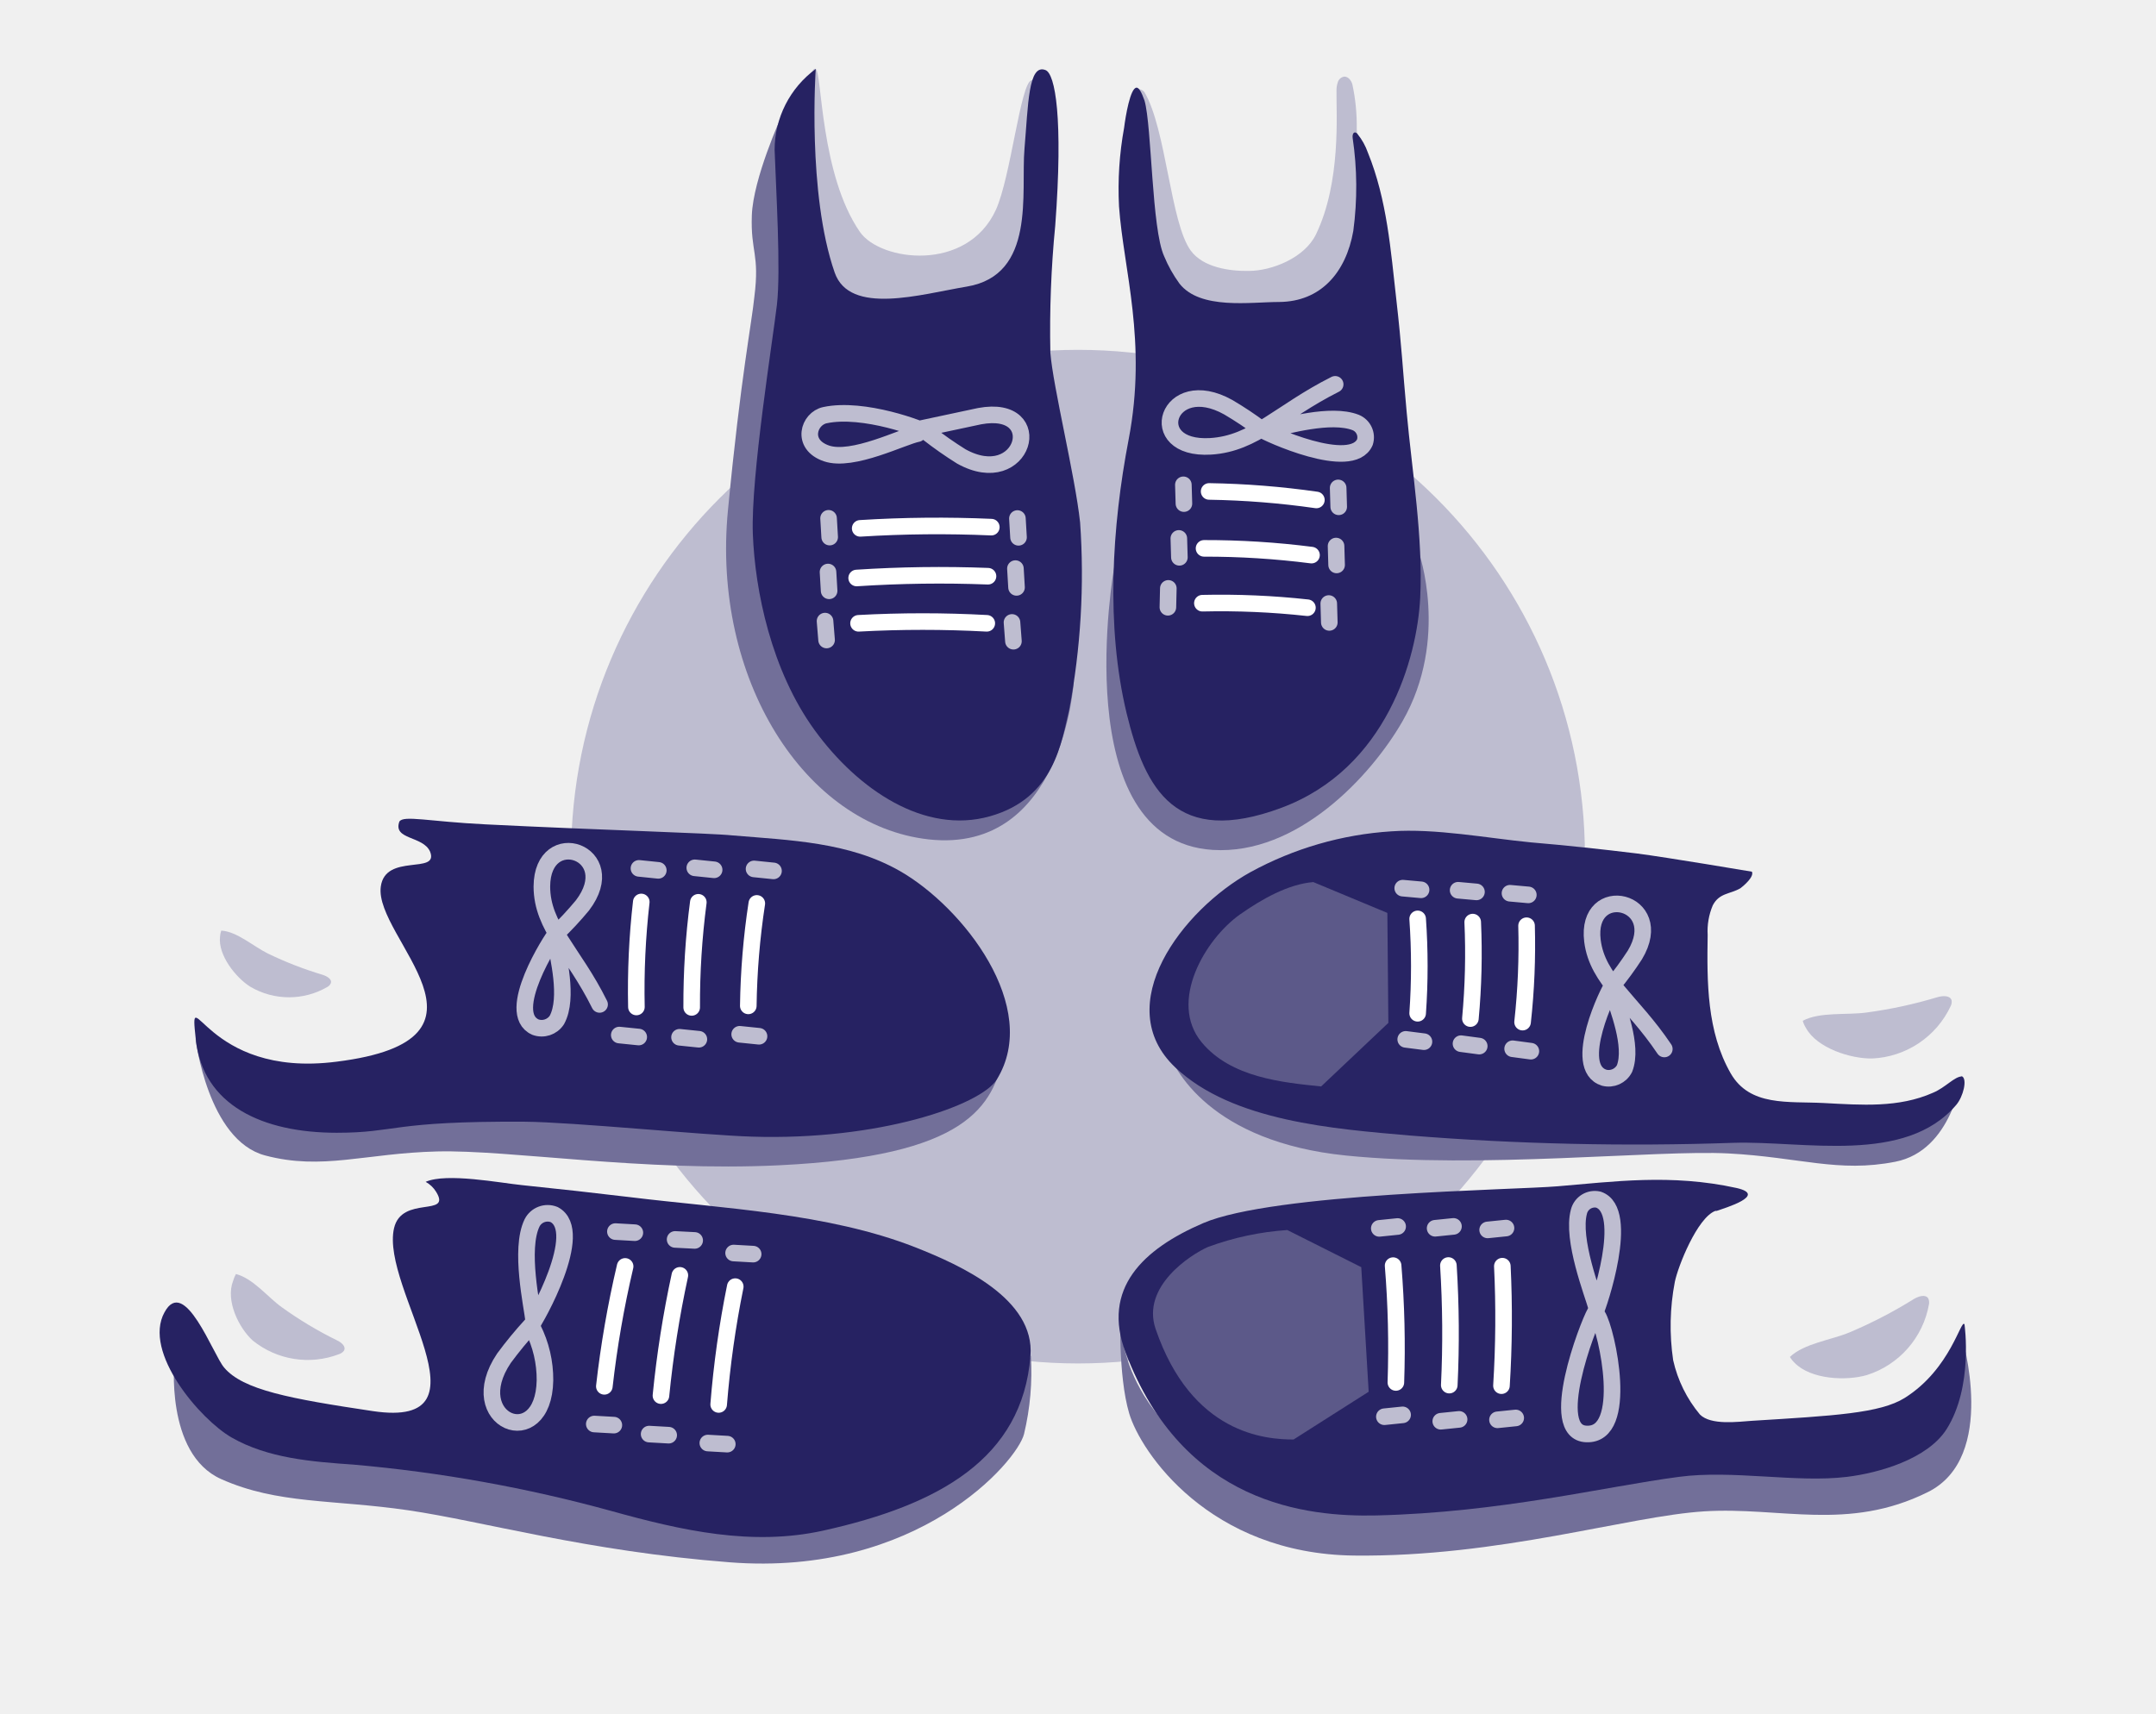
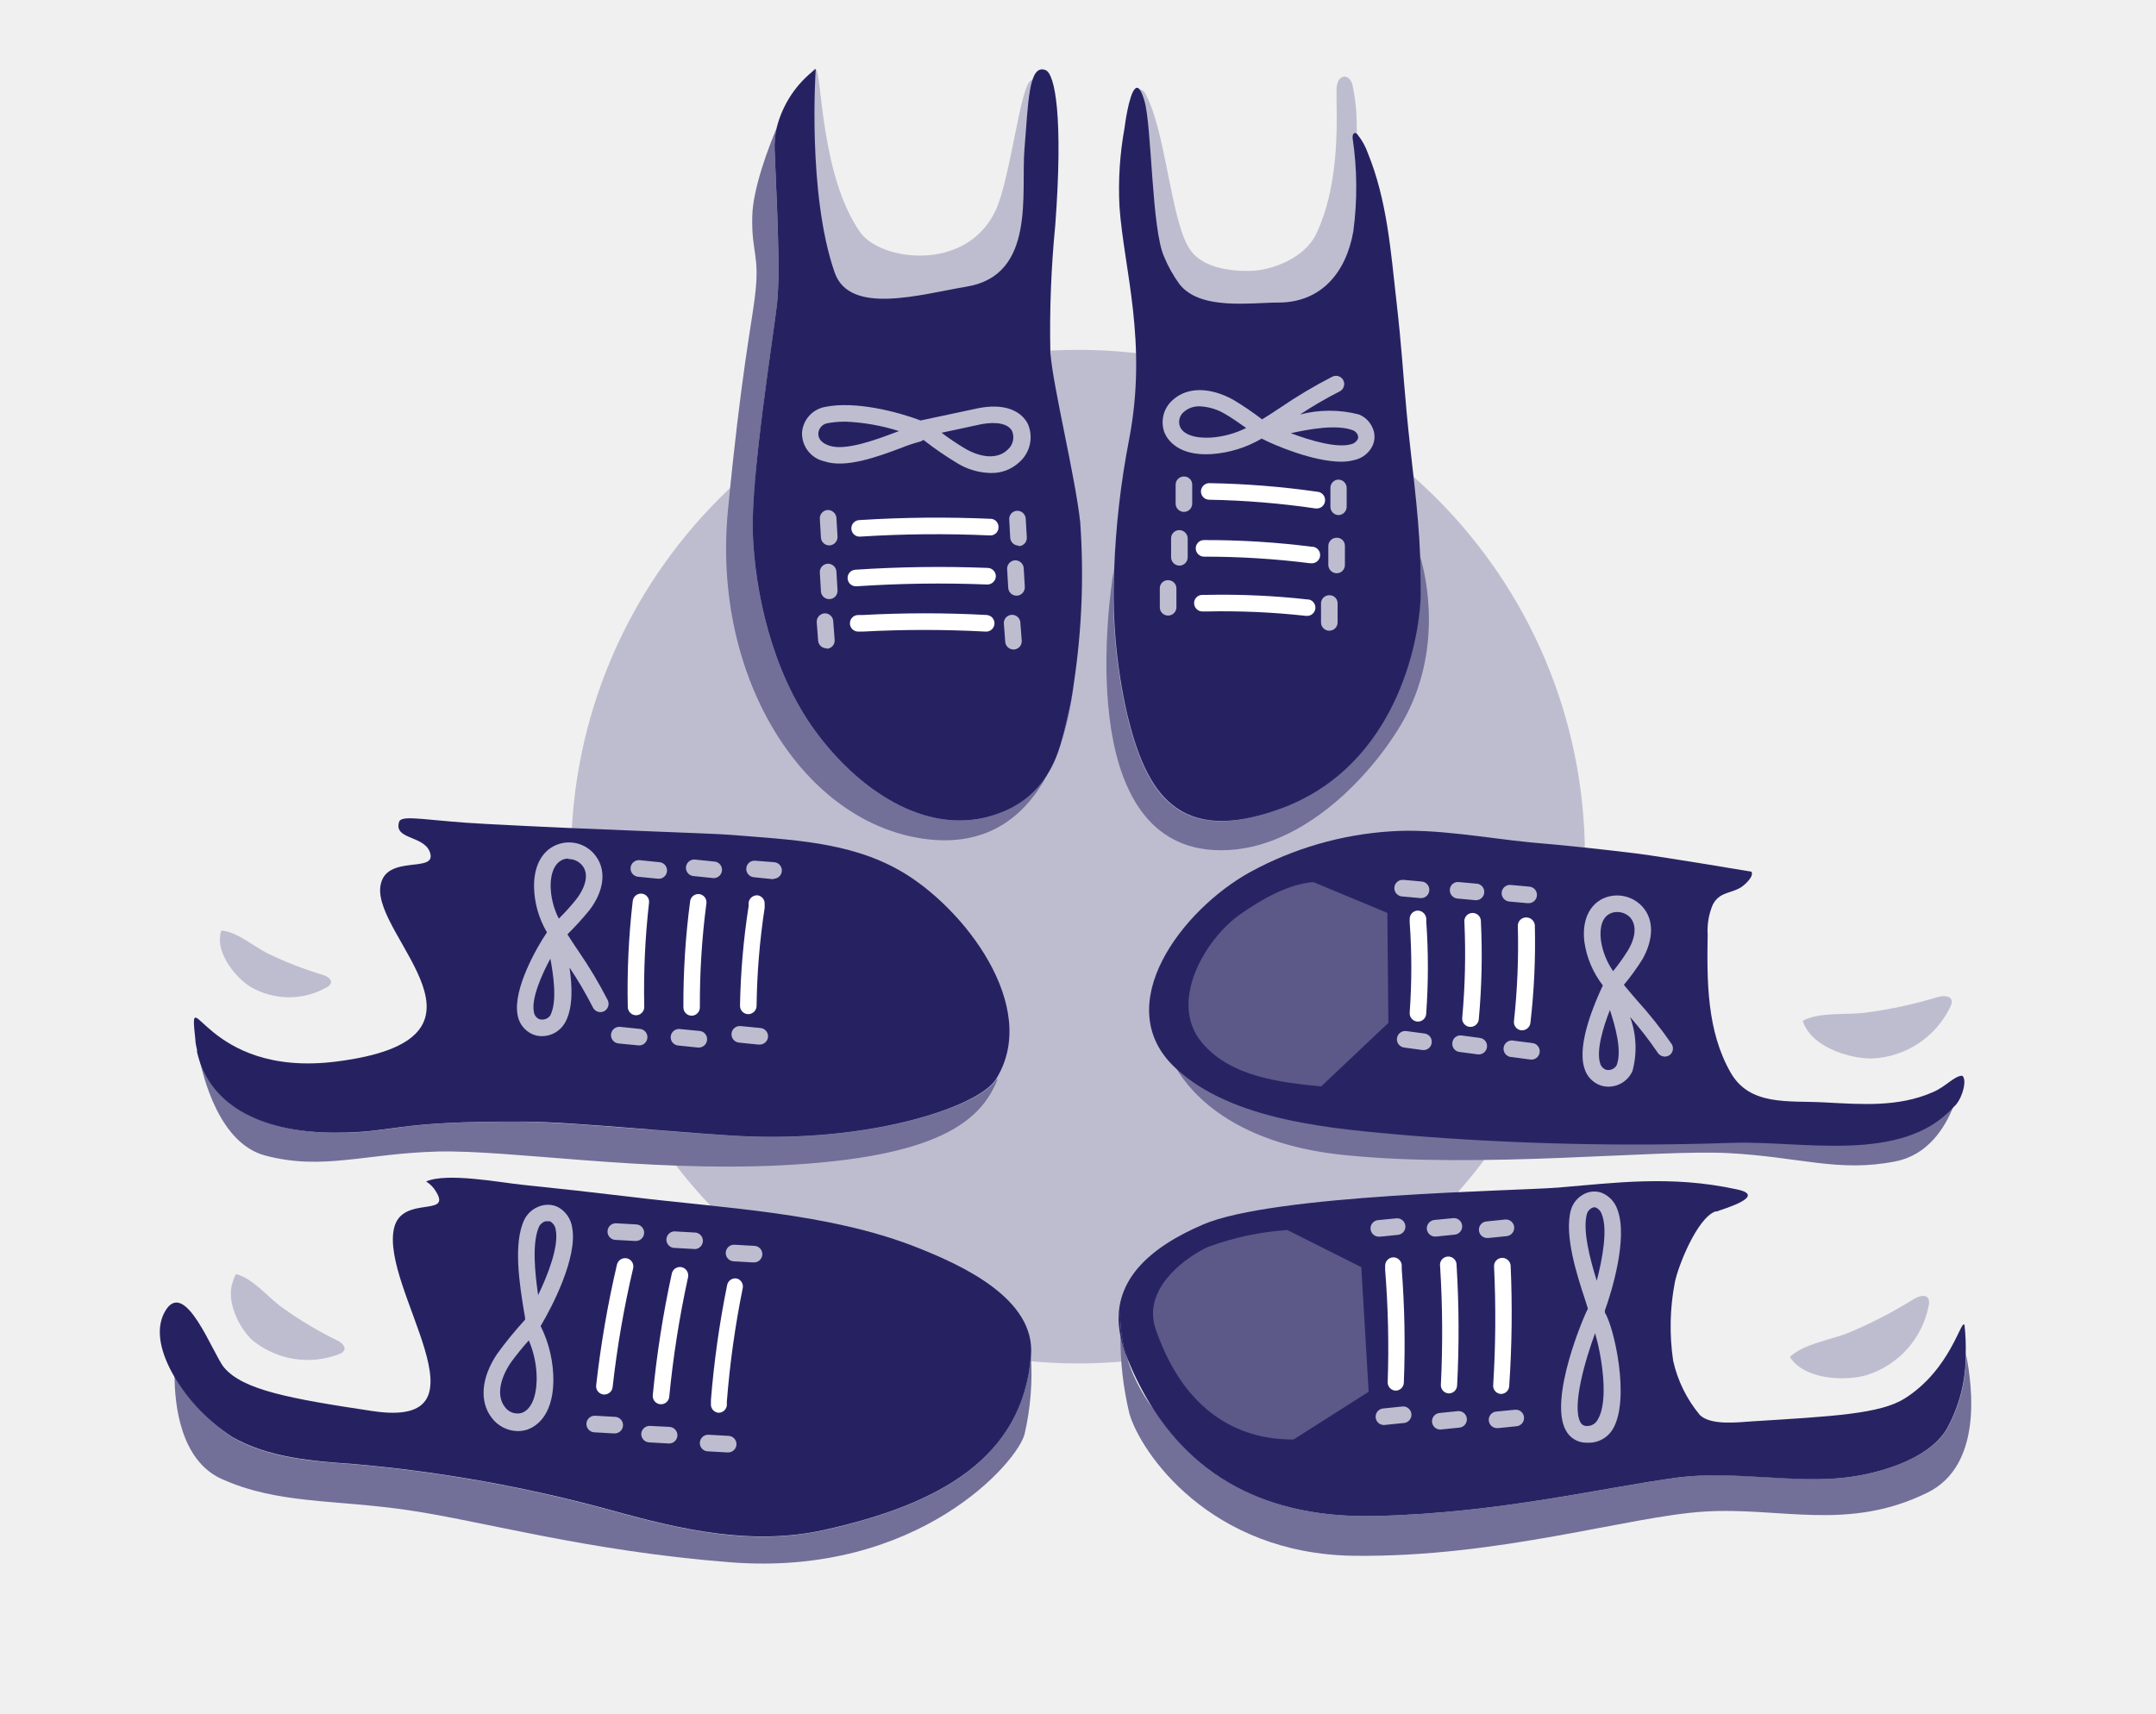
<svg xmlns="http://www.w3.org/2000/svg" viewBox="0 0 195 155">
  <defs>
-     <style>.cls-1{fill:#bebdd0;}.cls-2{fill:#726f99;}.cls-3{fill:#262262;}.cls-4{fill:#282464;}.cls-5,.cls-7{fill:none;}.cls-5,.cls-6{stroke:#fff;}.cls-5,.cls-6,.cls-7{stroke-linecap:round;stroke-linejoin:round;}.cls-6{fill:#fff;}.cls-6,.cls-7{stroke-width:1.5px;}.cls-7{stroke:#bebdd0;}.cls-8{fill:#5c5989;}</style>
+     <style>.cls-1{fill:#bebdd0;}.cls-2{fill:#726f99;}.cls-3{fill:#262262;}.cls-4{fill:#282464;}.cls-5,.cls-6{fill:none;}.cls-5{stroke:#fff;stroke-linecap:round;stroke-linejoin:round;}.cls-7{fill:#fff;}.cls-8{fill:#5c5989;}</style>
  </defs>
-   <g id="Layer_1" data-name="Layer 1">
+   <g id="Layer_17" data-name="Layer 17">
    <path class="cls-1" d="M72.69,9.77s.52-3.86,1.09-3.53.4,9.55,4,14.75c1.86,2.66,9.68,3.67,12.29-2,1.36-3,2.22-11.46,3.22-11.73s1,6.46,1.09,7.63.1,10-1.28,11.44-9.77,3.08-12.6,3.11-5.73.83-6.67-2.62a59.44,59.44,0,0,1-1.41-11.19A37,37,0,0,1,72.69,9.77Z" />
    <path class="cls-1" d="M107.69,22.66c1.12,1.55,3.55,1.88,5.25,1.85,2.1,0,5.07-1.19,6.09-3.32,2.29-4.75,1.82-11,1.85-12.92a2.34,2.34,0,0,1,.12-.84.72.72,0,0,1,.59-.5c.35,0,.61.33.72.68a17.76,17.76,0,0,1,.4,4.06,33.68,33.68,0,0,0,.43,4.37,17.09,17.09,0,0,1,.17,3.85,35,35,0,0,1-.33,4,4.79,4.79,0,0,1-.82,2.54c-1.29,1.31-9.22,2.84-11.89,2.88s-5.42.77-6.33-2.4a36.72,36.72,0,0,1-1.08-6.17c-.23-2.2-.77-4.34-.8-6.58a33,33,0,0,1,.64-5.95.25.25,0,0,1,.06-.15.2.2,0,0,1,.15,0,.7.7,0,0,1,.62.31C105.48,11.71,105.86,20.14,107.69,22.66Z" />
    <circle class="cls-1" cx="97.5" cy="77.5" r="45.85" />
-     <path class="cls-2" d="M100.77,51.34s-4.42,24.72,8.92,25.55c7.63.48,14.29-6.64,17.16-11.64,4.27-7.45,1.46-15.34,1.46-15.34Z" />
-     <path class="cls-2" d="M70.66,10.56S68.12,16.14,68,19.48s.72,3.47.23,7.36C68,29.17,67,34.07,65.84,46.16,64.36,61.4,72.78,74.7,84,75.94c12.21,1.34,13.12-14.31,13.12-14.31L74.06,40.79Z" />
-     <path class="cls-3" d="M70.06,13.56c.13,3.65.57,10.89.21,14S67.9,43.13,68.09,48.28s1.67,12.39,5.6,17.79,9.94,9.44,15.84,7.78,6.47-6.79,7.16-9.59a66.17,66.17,0,0,0,1-17C97.24,43.05,95.24,35,95,31.9a97.48,97.48,0,0,1,.44-11.48c.73-9.73,0-13.75-.88-14.08C93,5.73,93,9.49,92.66,13.45s1.07,11.44-5.23,12.48c-4.14.69-10.58,2.64-11.94-1.28C73,17.49,73.78,6.24,73.78,6.24A9.08,9.08,0,0,0,70.06,13.56Z" />
-     <path class="cls-3" d="M102.8,7.93c-.57,0-1,2.59-1.13,3.63a30.83,30.83,0,0,0-.46,7.11c.4,5.7,2.57,12.24.87,21.09-1.51,7.87-2.08,16.9-.18,24.78,1.68,6.93,4.47,12.09,14,8.54s12.28-13.57,12.55-19-.73-11.39-1.22-16.76c-.37-4-.44-5.84-.94-10.23s-.83-9-2.57-13.28a5.69,5.69,0,0,0-.94-1.69.32.32,0,0,0-.22-.14c-.2,0-.25.29-.22.49a30.07,30.07,0,0,1,.06,8.42c-.66,3.76-2.94,6.41-6.72,6.43-2.58,0-7.12.73-9-1.66a12,12,0,0,1-1.39-2.48c-1.13-2.47-1.11-11.73-1.77-14.07C103.23,8.28,103,7.93,102.8,7.93Z" />
-     <path class="cls-2" d="M105.93,89s-1,3.45-.44,5.61,4.06,8.7,16.25,9.93,28.12-.53,34.58-.19,9.94,1.77,15.11.75,6-7.8,6-7.8a7,7,0,0,1-5,4.31c-3.77,1-11.42.26-20.21.26-13.77,0-30.07.61-39.61-4.27C104,93.2,105.93,89,105.93,89Z" />
-     <path class="cls-4" d="M158.45,78.86s-7.7-1.3-10.43-1.65c-3.18-.39-6.36-.73-9.55-1-4-.39-8.64-1.28-12.63-1a30.6,30.6,0,0,0-12.72,3.68c-6.19,3.41-12.76,12.07-6.82,17.68,5.18,4.89,14.36,5.56,21.23,6.16a255,255,0,0,0,29.25.66c6.37-.2,15.54,2,20.16-3.44.63-.75,1-2.29.53-2.57-.7,0-1.49,1-2.64,1.48-3.11,1.38-6.46,1.11-9.87.93-3.23-.17-6.69.34-8.43-2.69-2.16-3.78-2.15-8.25-2.08-12.51a6,6,0,0,1,.46-2.68c.59-1.14,1.55-1,2.5-1.55C157.72,80.13,158.68,79.31,158.45,78.86Z" />
+     <path class="cls-2" d="M96.69,64.26c-.69,2.8-1.27,7.93-7.16,9.59s-11.9-2.37-15.84-7.78-5.42-12.64-5.6-17.79,1.82-17.53,2.18-20.68-.08-10.39-.21-14a7.48,7.48,0,0,1,.2-2.05c-.73,1.73-2.16,5.47-2.22,8-.09,3.35.72,3.47.23,7.36C68,29.17,67,34.07,65.84,46.16,64.36,61.4,72.78,74.7,84,75.94c12,1.32,13.09-13.83,13.11-14.29C97,62.74,96.84,63.65,96.69,64.26Z" />
+     <path class="cls-3" d="M97.7,47.23C97.24,43.05,95.24,35,95,31.9a97.48,97.48,0,0,1,.44-11.48c.73-9.73,0-13.75-.88-14.08C93,5.73,93,9.49,92.66,13.45s1.07,11.44-5.23,12.48c-4.14.69-10.58,2.64-11.94-1.28C73,17.49,73.78,6.24,73.78,6.24a9.54,9.54,0,0,0-3.52,5.27,7.48,7.48,0,0,0-.2,2.05c.13,3.65.57,10.89.21,14S67.9,43.13,68.09,48.28s1.67,12.39,5.6,17.79,9.94,9.44,15.84,7.78,6.47-6.79,7.16-9.59c.15-.61.31-1.52.46-2.61A66.42,66.42,0,0,0,97.7,47.23Z" />
+     <path class="cls-2" d="M128.45,50.37c.05,1.27.06,2.52,0,3.75-.27,5.39-3,15.4-12.55,19s-12.32-1.61-14-8.54a49.26,49.26,0,0,1-1.17-13c-.4,2.47-3.63,24.54,9,25.32,7.63.48,14.29-6.64,17.16-11.64C130.52,58.86,129,52.15,128.45,50.37Z" />
+     <path class="cls-3" d="M128.45,50.37c-.16-4.33-.84-8.86-1.22-13s-.44-5.84-.94-10.23-.83-9-2.57-13.28a5.69,5.69,0,0,0-.94-1.69.32.32,0,0,0-.22-.14c-.2,0-.25.29-.22.49a30.07,30.07,0,0,1,.06,8.42c-.66,3.76-2.94,6.41-6.72,6.43-2.58,0-7.12.73-9-1.66a12,12,0,0,1-1.39-2.48c-1.13-2.47-1.11-11.73-1.77-14.07-.25-.87-.48-1.22-.68-1.22-.57,0-1,2.59-1.13,3.63a30.83,30.83,0,0,0-.46,7.11c.4,5.7,2.57,12.24.87,21.09a76.46,76.46,0,0,0-1.35,11.81,49.26,49.26,0,0,0,1.17,13c1.68,6.93,4.47,12.09,14,8.54s12.28-13.57,12.55-19C128.51,52.89,128.5,51.64,128.45,50.37Z" />
+     <polygon class="cls-2" points="177.47 97.32 177.47 97.32 177.47 97.32 177.47 97.32" />
+     <path class="cls-2" d="M156.78,103.33a255,255,0,0,1-29.25-.66c-6.87-.6-16-1.27-21.23-6.16h0c1.62,2.82,5.84,7.08,15.44,8,12.19,1.24,28.12-.53,34.58-.19s9.94,1.77,15.11.75c2.92-.57,4.47-3,5.26-5C172,105.24,163.05,103.13,156.78,103.33Z" />
+     <path class="cls-4" d="M177.47,97.32h0c-.7,0-1.49,1-2.64,1.48-3.11,1.38-6.46,1.11-9.87.93-3.23-.17-6.69.34-8.43-2.69-2.16-3.78-2.15-8.25-2.08-12.51a6,6,0,0,1,.46-2.68c.59-1.14,1.55-1,2.5-1.54.31-.18,1.27-1,1-1.45,0,0-7.7-1.3-10.43-1.65-3.18-.39-6.36-.73-9.55-1-4-.39-8.64-1.28-12.63-1a30.6,30.6,0,0,0-12.72,3.68c-6.19,3.41-12.76,12.07-6.82,17.68,5.18,4.89,14.36,5.56,21.23,6.16a255,255,0,0,0,29.25.66c6.27-.2,15.23,1.91,19.91-3.19.08-.09.17-.16.25-.25C177.57,99.15,177.91,97.61,177.47,97.32Z" />
    <path class="cls-1" d="M163.34,93c1,1.83,4.07,2.8,6,2.76a8.25,8.25,0,0,0,7.1-4.76.82.82,0,0,0,.07-.51c-.14-.46-.83-.41-1.3-.27a40.73,40.73,0,0,1-6.38,1.38c-1.77.25-4.24-.08-5.78.75A2.6,2.6,0,0,0,163.34,93Z" />
-     <path class="cls-2" d="M101.34,118.54s-.24,5.85.79,9.33,7.24,12.71,20.35,12.86,24.79-3.57,31.66-4,13,1.84,20.2-1.73c6.42-3.15,3.09-14.09,3.09-14.09s-.1,7.18-4.18,9.63c-3.74,2.26-12.11.76-21.36,2.11-14.5,2.11-30.26,6.79-41.4.21C100.4,126.9,101.34,118.54,101.34,118.54Z" />
    <path class="cls-5" d="M124,113.81a.92.92,0,0,0-.89-1,1,1,0,0,0-1,.88" />
-     <path class="cls-4" d="M155.26,109.55l-.12,0c-1.63.62-3.37,5-3.66,6.42a21.11,21.11,0,0,0-.15,7.09,11.62,11.62,0,0,0,2.42,4.91c1,1,3.47.65,4.69.57,7.43-.46,11.61-.68,13.83-2.07,4.19-2.63,5.11-7.27,5.41-6.65,0,0,.82,5.63-1.63,9.49-1.73,2.7-6.12,3.95-9,4.3-4.57.56-10.34-.65-15.2,0-6.76.89-16.08,3.22-27.36,3.49-6.28.14-17.48-1-22.68-14.72-2.2-5.8,1.57-9.38,7-11.72,6.37-2.74,28.25-3,32.09-3.34,5-.41,10.23-1.15,16.18.16C159.89,108.13,156,109.29,155.26,109.55Z" />
+     <path class="cls-6" d="M104.36,127.54a27.27,27.27,0,0,1-2.57-5.13A15.34,15.34,0,0,0,104.36,127.54Z" />
+     <path class="cls-2" d="M177.81,122.48a13.66,13.66,0,0,1-1.76,6.88c-1.73,2.71-6.12,3.95-9,4.3-4.57.56-10.34-.65-15.2,0-6.76.89-16.08,3.22-27.36,3.49-5.38.12-14.38-.72-20.11-9.59a15.34,15.34,0,0,1-2.57-5.13h0a10,10,0,0,1-.47-1.69,29.17,29.17,0,0,0,.81,7.15c1,3.47,7.24,12.71,20.35,12.86s24.79-3.57,31.66-4,13,1.84,20.2-1.73C179.25,132.59,178.45,125.62,177.81,122.48Z" />
+     <path class="cls-4" d="M101.32,119.37c0-.51,0-.83,0-.83A5.42,5.42,0,0,0,101.32,119.37Z" />
+     <path class="cls-4" d="M177.68,119.87c-.3-.62-1.22,4-5.41,6.65-2.22,1.39-6.4,1.61-13.83,2.07-1.22.08-3.7.39-4.69-.57a11.62,11.62,0,0,1-2.42-4.91,21.11,21.11,0,0,1,.15-7.09c.29-1.46,2-5.8,3.66-6.42l.12,0c.73-.26,4.63-1.42,1.82-2-6-1.31-11.13-.57-16.18-.16-3.84.31-25.72.6-32.09,3.34-4.9,2.1-8.42,5.21-7.49,10,0-.53,0-1,0-1.35a5.42,5.42,0,0,1,0-.83s0,.32,0,.83a13.24,13.24,0,0,0,.47,3,27.27,27.27,0,0,0,2.57,5.13c5.73,8.87,14.73,9.71,20.11,9.59,11.28-.27,20.6-2.6,27.36-3.49,4.86-.63,10.63.58,15.2,0,2.9-.35,7.29-1.59,9-4.3a13.66,13.66,0,0,0,1.76-6.88A19.17,19.17,0,0,0,177.68,119.87Z" />
+     <path class="cls-4" d="M101.79,122.41a13.24,13.24,0,0,1-.47-3c0,.36,0,.82,0,1.35a10,10,0,0,0,.47,1.69Z" />
    <path class="cls-1" d="M162.31,123.29c1.46,1.51,4.67,1.66,6.54,1.11a8.22,8.22,0,0,0,5.62-6.42.91.91,0,0,0-.07-.52c-.26-.4-.91-.18-1.33.08a41.64,41.64,0,0,1-5.79,3c-1.65.69-4.12,1-5.39,2.22A2.43,2.43,0,0,0,162.31,123.29Z" />
-     <path class="cls-6" d="M135.88,114.55a97.48,97.48,0,0,1-.08,10.81" />
-     <path class="cls-6" d="M131,114.49a97.64,97.64,0,0,1,.08,10.82" />
-     <path class="cls-6" d="M126,114.5a90.93,90.93,0,0,1,.25,10.57" />
-     <line class="cls-7" x1="124.75" y1="111.13" x2="126.41" y2="110.96" />
-     <line class="cls-7" x1="125.21" y1="128.17" x2="126.86" y2="128" />
-     <line class="cls-7" x1="129.8" y1="111.12" x2="131.46" y2="110.95" />
-     <line class="cls-7" x1="130.31" y1="128.58" x2="131.97" y2="128.41" />
-     <line class="cls-7" x1="135.44" y1="128.45" x2="137.09" y2="128.28" />
-     <line class="cls-7" x1="134.55" y1="111.27" x2="136.21" y2="111.1" />
-     <path class="cls-6" d="M138.07,83.75a63.47,63.47,0,0,1-.36,8.72" />
-     <path class="cls-6" d="M133.2,83.42a63.56,63.56,0,0,1-.21,8.73" />
-     <path class="cls-6" d="M128.22,83.13a60.84,60.84,0,0,1,0,8.54" />
-     <path class="cls-7" d="M145.93,89.93c.31,1.13,1.81,4.68,1,6.74a1.61,1.61,0,0,1-1.84.83c-3-.94.44-8,.78-8.38a29.17,29.17,0,0,0,2-2.73c3-5-4.51-6.68-3.84-1.27.45,3.57,3.58,5.43,6.5,9.78" />
-     <line class="cls-7" x1="127.14" y1="94.03" x2="128.79" y2="94.24" />
-     <line class="cls-7" x1="132.14" y1="94.42" x2="133.79" y2="94.64" />
-     <line class="cls-7" x1="136.81" y1="94.88" x2="138.46" y2="95.1" />
-     <line class="cls-7" x1="126.87" y1="80.35" x2="128.53" y2="80.5" />
-     <line class="cls-7" x1="131.88" y1="80.54" x2="133.54" y2="80.69" />
-     <line class="cls-7" x1="136.57" y1="80.81" x2="138.23" y2="80.96" />
-     <path class="cls-6" d="M77.8,47.8a111.7,111.7,0,0,1,11.86-.11" />
-     <path class="cls-6" d="M77.48,52.29a114.78,114.78,0,0,1,11.88-.16" />
-     <path class="cls-6" d="M77.65,56.39a106.87,106.87,0,0,1,11.6,0" />
-     <path class="cls-7" d="M83,39.23c-1.31.24-5.89,2.6-8.25,1.79s-1.6-3.15-.14-3.46c3.5-.75,8.85,1.28,9.33,1.63a35.35,35.35,0,0,0,3,2.1c5.67,3.16,7.9-4.8,1.66-3.64l-6,1.28" />
-     <line class="cls-7" x1="74.76" y1="57.9" x2="74.62" y2="56.19" />
-     <line class="cls-7" x1="91.66" y1="58.01" x2="91.53" y2="56.31" />
-     <line class="cls-7" x1="74.99" y1="53.45" x2="74.89" y2="51.75" />
-     <line class="cls-7" x1="91.94" y1="53.14" x2="91.84" y2="51.44" />
-     <line class="cls-7" x1="92.12" y1="48.61" x2="92.02" y2="46.91" />
-     <line class="cls-7" x1="75.04" y1="48.59" x2="74.94" y2="46.89" />
-     <path class="cls-6" d="M109.36,44.46a76.85,76.85,0,0,1,9.7.77" />
-     <path class="cls-6" d="M108.9,49.61a75.39,75.39,0,0,1,9.72.61" />
-     <path class="cls-6" d="M108.75,54.57a71.83,71.83,0,0,1,9.5.41" />
-     <path class="cls-7" d="M115,38.8c1.28-.23,5.34-1.46,7.61-.58a1.45,1.45,0,0,1,.84,1.78c-1.19,2.73-8.89-.82-9.36-1.16a31.84,31.84,0,0,0-3-2c-5.51-3.08-7.71,3.9-1.61,3.54,4-.24,6.27-3.09,11.28-5.61" />
-     <line class="cls-7" x1="105.63" y1="54.94" x2="105.67" y2="53.23" />
-     <line class="cls-7" x1="120.23" y1="56.31" x2="120.18" y2="54.6" />
-     <line class="cls-7" x1="106.67" y1="50.42" x2="106.62" y2="48.71" />
-     <line class="cls-7" x1="120.89" y1="51.11" x2="120.84" y2="49.4" />
-     <line class="cls-7" x1="121.08" y1="45.85" x2="121.03" y2="44.14" />
-     <line class="cls-7" x1="107.08" y1="45.56" x2="107.03" y2="43.86" />
-     <path class="cls-2" d="M89.15,87.78s2.42,4,1.66,7.55c-1,4.75-3.24,9.26-20.31,10.09-12.36.6-24.42-1.41-30.95-1.25s-10.4,1.74-15.58.36S17.69,94,17.69,94a9.69,9.69,0,0,0,5.53,4.75c3.77,1.33,13.19,1.46,22.05,1.77,13.89.48,30,3.07,39.07-3.53C90.67,92.41,89.15,87.78,89.15,87.78Z" />
-     <path class="cls-2" d="M93.24,122.64a24.25,24.25,0,0,1-.62,7.09C92,132.23,83,142.66,66,141.34c-12.94-1-22.32-3.72-29.1-4.71s-11.78-.53-16.9-2.82-4.22-10.9-4.22-10.9a9.24,9.24,0,0,0,4.61,6.23c3.68,2,14.61,2,23.72,3.85,14.29,2.95,27.73,6.83,38.22,1.94C89.68,131.5,93.24,122.64,93.24,122.64Z" />
-     <path class="cls-3" d="M36.12,74.33c.36-.6,2.7,0,7.81.25,10,.5,20.52.8,22.33,1,5.25.44,10.52.59,15.13,3.22,5.72,3.27,12.8,12.33,8.76,18.87C88.68,100,79.5,103.2,68,102.83c-4.31-.13-16.22-1.32-20.54-1.35-12.17-.07-11.54,1-17,1-6.71,0-12.1-2.48-12.75-8.43s.71,3.55,12.73,2c16.07-2,3.38-11.19,4-15.83.4-3.08,5.29-1.06,4.46-3.17C38.27,75.6,35.52,76,36.12,74.33Z" />
-     <path class="cls-3" d="M39.45,107.83c1.42,2.31-3.11.28-3.81,3.28-1.27,5.47,9.31,18.23-1.93,16.55-7.48-1.12-11.74-1.91-13.44-3.94-1-1.16-3.58-8.35-5.39-5-2,3.61,3.25,9.72,6.07,11.33,3.28,1.88,7.24,2.19,11,2.45a131.06,131.06,0,0,1,23.35,4.2c6.37,1.77,12.71,3.2,19.17,1.77,10.42-2.31,18-6.5,18.73-15.8.42-5.15-6.26-8.19-10.42-9.83-7.93-3.11-17.39-3.5-25.84-4.54q-4.84-.58-9.7-1.08c-2-.2-6.86-1.14-8.74-.3A2.57,2.57,0,0,1,39.45,107.83Z" />
+     <path class="cls-7" d="M136.63,114.5a.76.76,0,0,0-.8-.7.74.74,0,0,0-.7.79,96.63,96.63,0,0,1-.08,10.73.74.74,0,0,0,.71.79h0a.75.75,0,0,0,.74-.71A97,97,0,0,0,136.63,114.5Z" />
+     <path class="cls-7" d="M131.74,114.44a.75.75,0,1,0-1.49.11,95.93,95.93,0,0,1,.07,10.73.74.74,0,0,0,.72.78h0a.75.75,0,0,0,.75-.72A96.39,96.39,0,0,0,131.74,114.44Z" />
+     <path class="cls-7" d="M126.78,114.81l0-.36a.77.77,0,0,0-.79-.7.76.76,0,0,0-.71.8l0,.35a88.25,88.25,0,0,1,.23,10.13.75.75,0,0,0,.71.78h0a.75.75,0,0,0,.75-.71A88,88,0,0,0,126.78,114.81Z" />
+     <path class="cls-1" d="M124.75,111.88a.75.75,0,0,1-.08-1.5l1.66-.16a.75.75,0,0,1,.15,1.49l-1.65.17Z" />
+     <path class="cls-1" d="M125.21,128.92a.75.75,0,0,1-.08-1.5l1.66-.17a.75.75,0,1,1,.15,1.49l-1.66.17Z" />
+     <path class="cls-1" d="M129.8,111.87a.76.76,0,0,1-.75-.67.77.77,0,0,1,.67-.83l1.66-.16a.75.75,0,1,1,.15,1.49l-1.65.17Z" />
+     <path class="cls-1" d="M130.31,129.33a.75.75,0,0,1-.08-1.5l1.66-.17a.75.75,0,0,1,.15,1.49l-1.66.17Z" />
+     <path class="cls-1" d="M135.44,129.2a.75.75,0,0,1-.08-1.5l1.66-.16a.74.74,0,0,1,.82.67.75.75,0,0,1-.67.82l-1.66.17Z" />
+     <path class="cls-1" d="M134.55,112a.75.75,0,0,1-.08-1.5l1.66-.17a.75.75,0,0,1,.82.67.76.76,0,0,1-.67.83l-1.65.17Z" />
+     <path class="cls-7" d="M138.82,83.72A.78.78,0,0,0,138,83a.75.75,0,0,0-.72.78,63.76,63.76,0,0,1-.35,8.61.74.74,0,0,0,.67.82h.07a.76.76,0,0,0,.75-.68A63.42,63.42,0,0,0,138.82,83.72Z" />
+     <path class="cls-7" d="M133.94,83.38a.75.75,0,1,0-1.49.08,63.55,63.55,0,0,1-.2,8.63.75.75,0,0,0,.68.81H133a.75.75,0,0,0,.75-.69A63.25,63.25,0,0,0,133.94,83.38Z" />
+     <path class="cls-7" d="M129,83.39V83.1a.79.79,0,0,0-.78-.72.75.75,0,0,0-.72.78v.3a56.65,56.65,0,0,1,0,8.14.76.76,0,0,0,.67.82h.08a.74.74,0,0,0,.74-.68A58.23,58.23,0,0,0,129,83.39Z" />
+     <path class="cls-1" d="M145.45,98.31a2.1,2.1,0,0,1-.61-.09,2.32,2.32,0,0,1-1.55-1.62c-.68-2.19,1-6,1.68-7.45a8.38,8.38,0,0,1-1.67-3.94c-.23-1.87.41-3.34,1.73-3.94a3.08,3.08,0,0,1,3.53.77c1.05,1.17,1,2.94,0,4.73a21.5,21.5,0,0,1-1.69,2.33c.36.44.75.89,1.15,1.36a38.43,38.43,0,0,1,3.18,4,.75.75,0,0,1-.2,1,.76.76,0,0,1-1.05-.2,34.07,34.07,0,0,0-2.52-3.26,8.07,8.07,0,0,1,.22,4.89A2.38,2.38,0,0,1,145.45,98.31Zm.16-6.94c-.62,1.56-1.26,3.72-.88,4.84a.84.84,0,0,0,.56.58.88.88,0,0,0,.92-.4C146.74,95.08,146.08,92.82,145.61,91.37Zm.64-8.86a1.35,1.35,0,0,0-.6.13c-.7.31-1,1.19-.86,2.39a6.54,6.54,0,0,0,1.11,2.83A18.43,18.43,0,0,0,147.23,86c.73-1.22.81-2.3.21-3A1.61,1.61,0,0,0,146.25,82.51Z" />
+     <path class="cls-1" d="M128.79,95h-.1L127,94.77a.75.75,0,1,1,.19-1.49l1.65.22a.75.75,0,0,1,.65.84A.74.74,0,0,1,128.79,95Z" />
+     <path class="cls-1" d="M133.79,95.39h-.1L132,95.17a.74.74,0,0,1-.64-.84.73.73,0,0,1,.84-.65l1.65.22a.74.74,0,0,1,.64.84A.75.75,0,0,1,133.79,95.39Z" />
+     <path class="cls-1" d="M138.46,95.85h-.09l-1.65-.22a.75.75,0,1,1,.19-1.48l1.65.21a.75.75,0,0,1-.1,1.5Z" />
+     <path class="cls-1" d="M128.53,81.25h-.07l-1.66-.15a.75.75,0,0,1,.13-1.5l1.66.15a.75.75,0,0,1,.68.82A.74.74,0,0,1,128.53,81.25Z" />
+     <path class="cls-1" d="M133.54,81.44h-.07l-1.66-.15a.76.76,0,0,1-.68-.81.73.73,0,0,1,.82-.68l1.66.15a.75.75,0,0,1-.07,1.49Z" />
+     <path class="cls-1" d="M138.23,81.71h-.07l-1.66-.15a.75.75,0,1,1,.14-1.5l1.65.15a.75.75,0,0,1-.06,1.5Z" />
+     <path class="cls-7" d="M89.69,46.94a110.78,110.78,0,0,0-11.94.11.75.75,0,0,0,0,1.5h0a108,108,0,0,1,11.79-.11.73.73,0,0,0,.77-.73A.74.74,0,0,0,89.69,46.94Z" />
+     <path class="cls-7" d="M89.38,51.38a113.74,113.74,0,0,0-12,.16.75.75,0,0,0,.06,1.5h.06a110.44,110.44,0,0,1,11.79-.16.77.77,0,0,0,.78-.73A.76.76,0,0,0,89.38,51.38Z" />
+     <path class="cls-7" d="M89.3,55.64a103.51,103.51,0,0,0-11.28,0h-.4a.75.75,0,0,0,0,1.5h0l.4,0a103.07,103.07,0,0,1,11.12,0,.75.75,0,1,0,.11-1.5Z" />
+     <path class="cls-1" d="M89.56,42.79a6,6,0,0,1-2.92-.85,30.69,30.69,0,0,1-3.13-2.15.77.77,0,0,1-.36.18,13.5,13.5,0,0,0-1.61.54c-2.13.8-5.06,1.89-7,1.22a2.58,2.58,0,0,1-2-2.58,2.55,2.55,0,0,1,2-2.32c2.82-.61,6.74.46,8.73,1.21l5.3-1.13c3-.55,4.06.8,4.38,1.41a3,3,0,0,1-.71,3.45A3.65,3.65,0,0,1,89.56,42.79Zm-4.4-3.64a23,23,0,0,0,2.21,1.48c1.52.85,2.92.87,3.76.06A1.48,1.48,0,0,0,91.54,39c-.33-.65-1.36-.88-2.75-.63Zm-8.82-1a7.79,7.79,0,0,0-1.56.15,1,1,0,0,0-.77.94c0,.47.32.86,1,1.08,1.46.5,4.31-.57,6-1.21l.3-.11A18.52,18.52,0,0,0,76.34,38.14Z" />
+     <path class="cls-1" d="M74.75,58.65A.75.75,0,0,1,74,58l-.13-1.7a.76.76,0,0,1,.69-.81.75.75,0,0,1,.8.69l.13,1.71a.74.74,0,0,1-.69.8Z" />
+     <path class="cls-1" d="M91.66,58.76a.75.75,0,0,1-.74-.69l-.13-1.71a.75.75,0,0,1,1.49-.11l.13,1.7a.75.75,0,0,1-.69.81Z" />
+     <path class="cls-1" d="M75,54.2a.74.74,0,0,1-.75-.7l-.1-1.71a.75.75,0,0,1,.71-.79.76.76,0,0,1,.79.71l.1,1.7a.75.75,0,0,1-.71.79Z" />
+     <path class="cls-1" d="M91.94,53.89a.75.75,0,0,1-.75-.7l-.1-1.71a.76.76,0,0,1,.71-.79.77.77,0,0,1,.79.7l.1,1.71a.76.76,0,0,1-.71.79Z" />
+     <path class="cls-1" d="M92.12,49.36a.76.76,0,0,1-.75-.7L91.28,47a.74.74,0,0,1,.7-.79.76.76,0,0,1,.79.7l.1,1.71a.75.75,0,0,1-.71.79Z" />
+     <path class="cls-1" d="M75,49.34a.75.75,0,0,1-.75-.7l-.1-1.71a.75.75,0,0,1,.71-.79.78.78,0,0,1,.79.7l.1,1.71a.76.76,0,0,1-.71.79Z" />
+     <path class="cls-7" d="M119.16,44.49a77.76,77.76,0,0,0-9.79-.78h0a.76.76,0,0,0-.75.75.75.75,0,0,0,.75.75A75.63,75.63,0,0,1,119,46h.1a.74.74,0,0,0,.74-.65A.75.75,0,0,0,119.16,44.49Z" />
+     <path class="cls-7" d="M118.7,49.47a75.33,75.33,0,0,0-9.81-.61.74.74,0,0,0-.74.76.75.75,0,0,0,.75.74h0a76,76,0,0,1,9.62.6h.09a.75.75,0,0,0,.08-1.5Z" />
+     <path class="cls-7" d="M118.34,54.24a69.23,69.23,0,0,0-9.28-.42h-.31a.74.74,0,0,0-.75.74.76.76,0,0,0,.75.76h.31a68.38,68.38,0,0,1,9.09.4h.1a.75.75,0,0,0,.09-1.49Z" />
+     <path class="cls-1" d="M121.33,41.77c-2.52,0-6-1.46-7.22-2.09a10.34,10.34,0,0,1-4.51,1.4c-3,.2-4-1.28-4.27-1.92a2.68,2.68,0,0,1,.77-3c1.3-1.16,3.33-1.15,5.43,0a27,27,0,0,1,2.62,1.78c.55-.33,1.1-.7,1.69-1.09a44.18,44.18,0,0,1,4.66-2.77.74.74,0,0,1,1,.33.75.75,0,0,1-.33,1,35.67,35.67,0,0,0-3.59,2.09,10.59,10.59,0,0,1,5.34,0,2.27,2.27,0,0,1,1.24,1.25,1.94,1.94,0,0,1,0,1.53,2.36,2.36,0,0,1-1.64,1.33A4.57,4.57,0,0,1,121.33,41.77Zm-4.58-2.58c1.77.67,4.16,1.37,5.45,1a.9.9,0,0,0,.61-.47.55.55,0,0,0,0-.35.79.79,0,0,0-.41-.43C120.92,38.36,118.43,38.82,116.75,39.19Zm-8.24-2.43a2.08,2.08,0,0,0-1.41.48,1.19,1.19,0,0,0-.38,1.35c.29.71,1.33,1.08,2.79,1a8.46,8.46,0,0,0,3.2-.87c-.6-.43-1.35-.95-1.91-1.27A4.87,4.87,0,0,0,108.51,36.76Z" />
+     <path class="cls-1" d="M105.63,55.69h0a.74.74,0,0,1-.73-.77l0-1.71a.72.72,0,0,1,.77-.72.74.74,0,0,1,.73.77l0,1.7A.75.75,0,0,1,105.63,55.69Z" />
+     <path class="cls-1" d="M120.23,57.06a.75.75,0,0,1-.75-.73l0-1.71a.74.74,0,0,1,.72-.77.73.73,0,0,1,.78.73l0,1.71a.75.75,0,0,1-.73.77Z" />
+     <path class="cls-1" d="M106.67,51.17a.76.76,0,0,1-.75-.73l0-1.71a.74.74,0,0,1,.72-.77.76.76,0,0,1,.78.73l0,1.7a.75.75,0,0,1-.72.78Z" />
+     <path class="cls-1" d="M120.89,51.86a.76.76,0,0,1-.75-.73l0-1.7a.75.75,0,0,1,.73-.78.72.72,0,0,1,.77.73l0,1.71a.74.74,0,0,1-.72.77Z" />
+     <path class="cls-1" d="M121.08,46.6a.75.75,0,0,1-.75-.73l0-1.71a.74.74,0,0,1,.72-.77h0a.76.76,0,0,1,.75.73l0,1.7a.76.76,0,0,1-.73.78Z" />
+     <path class="cls-1" d="M107.08,46.31a.75.75,0,0,1-.75-.72l0-1.71a.74.74,0,0,1,.72-.77.73.73,0,0,1,.78.72l0,1.71a.75.75,0,0,1-.72.77Z" />
+     <path class="cls-2" d="M90.15,97.63C88.68,100,79.5,103.2,68,102.83c-4.31-.13-16.22-1.32-20.54-1.35-12.17-.07-11.54,1-17,1-6.27,0-11.39-2.17-12.56-7.3.48,2.47,2,8.28,6.09,9.36,5.18,1.38,9.06-.19,15.58-.36s18.59,1.85,31,1.25c14.28-.7,18.17-4,19.66-7.8Z" />
+     <path class="cls-2" d="M17.84,95c-.06-.31-.12-.62-.15-.94C17.69,94,17.73,94.4,17.84,95Z" />
+     <path class="cls-3" d="M17.88,95.17a1.29,1.29,0,0,1,0-.19A1.29,1.29,0,0,0,17.88,95.17Z" />
+     <path class="cls-3" d="M81.39,78.76c-4.61-2.63-9.88-2.78-15.13-3.22-1.81-.16-12.37-.46-22.33-1-5.11-.26-7.45-.85-7.81-.25-.6,1.67,2.15,1.27,2.74,2.75.83,2.11-4.06.09-4.46,3.17-.6,4.64,12.09,13.81-4,15.83-12,1.51-13.38-7.93-12.73-2,0,.32.09.63.15.94a1.29,1.29,0,0,0,0,.19c1.17,5.13,6.29,7.32,12.56,7.3,5.51,0,4.88-1.06,17.05-1,4.32,0,16.23,1.22,20.54,1.35,11.47.37,20.65-2.81,22.12-5.2h0C94.17,91.08,87.1,82,81.39,78.76Z" />
+     <path class="cls-2" d="M93.24,122.64c-.75,9.3-8.31,13.49-18.73,15.8-6.46,1.43-12.8,0-19.17-1.77A131.06,131.06,0,0,0,32,132.47c-3.8-.26-7.76-.57-11-2.45a16.66,16.66,0,0,1-5.21-5.55c0,2.6.53,7.67,4.28,9.34,5.12,2.29,10.13,1.82,16.9,2.82s16.16,3.7,29.1,4.71c17,1.32,26-9.11,26.6-11.61A24.25,24.25,0,0,0,93.24,122.64Z" />
+     <path class="cls-3" d="M82.82,112.81c-7.93-3.11-17.39-3.5-25.84-4.54q-4.84-.58-9.7-1.08c-2-.2-6.86-1.14-8.74-.3a2.57,2.57,0,0,1,.91.94c1.42,2.31-3.11.28-3.81,3.28-1.27,5.47,9.31,18.23-1.93,16.55-7.48-1.12-11.74-1.91-13.44-3.94-1-1.16-3.58-8.35-5.39-5-.88,1.63-.3,3.78.86,5.78A16.66,16.66,0,0,0,21,130c3.28,1.88,7.24,2.19,11,2.45a131.06,131.06,0,0,1,23.35,4.2c6.37,1.77,12.71,3.2,19.17,1.77,10.42-2.31,18-6.5,18.73-15.8C93.66,117.49,87,114.45,82.82,112.81Z" />
    <path class="cls-1" d="M21.08,115.89c-.69,1.78.52,4.24,1.77,5.38a7.91,7.91,0,0,0,7.84,1.23.88.88,0,0,0,.41-.29c.24-.38-.22-.76-.62-.95a34.69,34.69,0,0,1-5-3c-1.27-.91-2.58-2.6-4.14-3A3.1,3.1,0,0,0,21.08,115.89Z" />
    <path class="cls-1" d="M19.9,84.74c-.19,1.67,1.41,3.69,2.74,4.53a6.9,6.9,0,0,0,7,0,.66.66,0,0,0,.28-.32c.13-.37-.36-.64-.74-.76a33.23,33.23,0,0,1-4.94-1.92c-1.3-.63-2.8-2-4.23-2.08A2.1,2.1,0,0,0,19.9,84.74Z" />
-     <path class="cls-7" d="M48.28,119.55c-.15-1.39-1.31-6.54-.16-8.91a1.58,1.58,0,0,1,2-.76c2.86,1.52-1.66,9.52-2.07,10a36.43,36.43,0,0,0-2.47,3c-3.82,5.68,3.59,8.66,3.71,2a10.26,10.26,0,0,0-1.1-4.7" />
-     <line class="cls-7" x1="68.12" y1="113.46" x2="66.35" y2="113.36" />
-     <path class="cls-6" d="M54.66,125.42a92.86,92.86,0,0,1,1.88-10.85" />
-     <path class="cls-6" d="M59.78,126.26a95.74,95.74,0,0,1,1.71-10.88" />
-     <path class="cls-6" d="M65,127.06A89.29,89.29,0,0,1,66.5,116.4" />
-     <line class="cls-7" x1="65.78" y1="130.65" x2="64.02" y2="130.55" />
-     <line class="cls-7" x1="60.48" y1="129.84" x2="58.71" y2="129.74" />
-     <line class="cls-7" x1="62.83" y1="112.22" x2="61.06" y2="112.13" />
-     <line class="cls-7" x1="57.42" y1="111.52" x2="55.66" y2="111.42" />
-     <line class="cls-7" x1="55.52" y1="128.93" x2="53.75" y2="128.83" />
-     <path class="cls-6" d="M58,81.6a70.12,70.12,0,0,0-.44,9.5" />
-     <path class="cls-6" d="M63.16,81.63a70.5,70.5,0,0,0-.6,9.51" />
-     <path class="cls-6" d="M68.45,81.73A67.27,67.27,0,0,0,67.68,91" />
-     <line class="cls-7" x1="69.96" y1="78.79" x2="68.2" y2="78.61" />
-     <line class="cls-7" x1="68.65" y1="93.75" x2="66.9" y2="93.57" />
-     <line class="cls-7" x1="64.59" y1="78.69" x2="62.84" y2="78.51" />
-     <line class="cls-7" x1="63.21" y1="94.02" x2="61.46" y2="93.84" />
-     <line class="cls-7" x1="57.77" y1="93.82" x2="56.01" y2="93.64" />
-     <line class="cls-7" x1="59.54" y1="78.74" x2="57.79" y2="78.56" />
-     <path class="cls-7" d="M50.27,85.27c.16,1.18,1.19,5,.1,7a1.64,1.64,0,0,1-1.95.65c-2.83-1.28,1.48-8,1.88-8.45a30.44,30.44,0,0,0,2.38-2.56c3.66-4.8-3.64-7.29-3.67-1.71,0,3.68,2.87,5.92,5.22,10.67" />
-     <path class="cls-7" d="M144.43,118.37c-.37-1.35-2.31-6.24-1.62-8.77a1.48,1.48,0,0,1,1.76-1.07c2.94,1,0,9.65-.29,10.2-.69,1.2-4.38,10.88-.79,11,3.91.17,1.87-9.34,1-10.7" />
+     <path class="cls-1" d="M46.82,129.47a3,3,0,0,1-2.36-1.22c-1.12-1.48-.93-3.63.5-5.76a35.05,35.05,0,0,1,2.54-3.11c0-.22-.07-.5-.12-.82-.37-2.28-1-6.1.06-8.25a2.43,2.43,0,0,1,1.42-1.2,2.1,2.1,0,0,1,1.62.1,2.51,2.51,0,0,1,1.27,1.85c.51,2.7-1.84,7.19-2.77,8.76a1.09,1.09,0,0,1-.08.15,11,11,0,0,1,1.15,5c-.06,3.26-1.7,4.15-2.4,4.38A2.93,2.93,0,0,1,46.82,129.47Zm1-8.2a25.88,25.88,0,0,0-1.62,2c-1.06,1.58-1.26,3.08-.55,4a1.4,1.4,0,0,0,1.52.56c.83-.27,1.34-1.38,1.37-3A8.8,8.8,0,0,0,47.83,121.27Zm1.74-10.78a1,1,0,0,0-.24,0,1,1,0,0,0-.54.43c-.69,1.44-.4,4.22-.11,6.25.9-1.86,1.9-4.45,1.59-5.93a1,1,0,0,0-.5-.74A.39.39,0,0,0,49.57,110.49Z" />
+     <path class="cls-1" d="M68.12,114.21h0l-1.77-.1a.75.75,0,1,1,.08-1.5l1.77.1a.75.75,0,0,1,0,1.5Z" />
+     <path class="cls-7" d="M56.7,113.84a.76.76,0,0,0-.9.57,93.84,93.84,0,0,0-1.88,10.93.75.75,0,0,0,.67.82h.08a.75.75,0,0,0,.74-.68,91.2,91.2,0,0,1,1.86-10.76A.75.75,0,0,0,56.7,113.84Z" />
+     <path class="cls-7" d="M61.65,114.64a.75.75,0,0,0-.89.59,93.08,93.08,0,0,0-1.72,11,.75.75,0,0,0,.68.81h.06a.74.74,0,0,0,.75-.68,92.45,92.45,0,0,1,1.7-10.8A.77.77,0,0,0,61.65,114.64Z" />
+     <path class="cls-7" d="M66.66,115.67a.75.75,0,0,0-.89.57,88,88,0,0,0-1.47,10.41l0,.34a.75.75,0,0,0,.67.82H65a.75.75,0,0,0,.74-.67l0-.34a85.1,85.1,0,0,1,1.43-10.23A.75.75,0,0,0,66.66,115.67Z" />
+     <path class="cls-1" d="M65.78,131.4h0L64,131.3a.74.74,0,0,1-.7-.79.75.75,0,0,1,.79-.71l1.77.1a.75.75,0,0,1,0,1.5Z" />
+     <path class="cls-1" d="M60.48,130.59h0l-1.77-.1a.75.75,0,0,1-.71-.79.76.76,0,0,1,.79-.7l1.77.09a.76.76,0,0,1,.71.79A.75.75,0,0,1,60.48,130.59Z" />
+     <path class="cls-1" d="M62.83,113h0l-1.77-.1a.75.75,0,1,1,.08-1.49l1.77.1a.75.75,0,0,1,0,1.49Z" />
+     <path class="cls-1" d="M57.42,112.27h0l-1.77-.1a.74.74,0,0,1-.7-.79.74.74,0,0,1,.79-.71l1.77.1a.75.75,0,0,1,0,1.5Z" />
+     <path class="cls-1" d="M55.52,129.68h0l-1.77-.1a.75.75,0,1,1,.08-1.5l1.77.1a.75.75,0,0,1,0,1.5Z" />
+     <path class="cls-7" d="M58.07,80.85a.75.75,0,0,0-.84.65,69.45,69.45,0,0,0-.45,9.6.76.76,0,0,0,.75.75h0a.75.75,0,0,0,.74-.76,69.87,69.87,0,0,1,.43-9.4A.74.74,0,0,0,58.07,80.85Z" />
+     <path class="cls-7" d="M63.27,80.89a.75.75,0,0,0-.85.64,70.67,70.67,0,0,0-.61,9.61.75.75,0,0,0,.74.75h0a.75.75,0,0,0,.75-.75,69.4,69.4,0,0,1,.59-9.4A.75.75,0,0,0,63.27,80.89Z" />
+     <path class="cls-7" d="M68.55,81a.77.77,0,0,0-.84.65l0,.32A66,66,0,0,0,66.93,91a.75.75,0,0,0,.75.75h0a.76.76,0,0,0,.75-.76,63.89,63.89,0,0,1,.73-8.86l0-.32A.76.76,0,0,0,68.55,81Z" />
+     <path class="cls-1" d="M70,79.54h-.08l-1.75-.18a.75.75,0,0,1-.67-.82.74.74,0,0,1,.82-.67L70,78a.75.75,0,0,1-.07,1.5Z" />
+     <path class="cls-1" d="M68.65,94.5h-.08l-1.75-.18A.75.75,0,1,1,67,92.83l1.75.17a.75.75,0,0,1-.07,1.5Z" />
+     <path class="cls-1" d="M64.59,79.44h-.07l-1.76-.18a.75.75,0,1,1,.15-1.49l1.76.18a.75.75,0,0,1-.08,1.49Z" />
+     <path class="cls-1" d="M63.21,94.77h-.08l-1.75-.18a.75.75,0,1,1,.15-1.49l1.75.17a.74.74,0,0,1,.67.82A.75.75,0,0,1,63.21,94.77Z" />
+     <path class="cls-1" d="M57.77,94.57h-.08l-1.75-.17a.75.75,0,0,1,.15-1.5l1.75.18a.75.75,0,0,1-.07,1.5Z" />
+     <path class="cls-1" d="M59.54,79.49h-.08l-1.75-.17a.75.75,0,0,1,.15-1.5l1.76.18a.75.75,0,0,1-.08,1.5Z" />
+     <path class="cls-1" d="M49,93.74a2.06,2.06,0,0,1-.85-.18,2.3,2.3,0,0,1-1.34-1.76c-.43-2.31,1.75-6.12,2.66-7.45a8.41,8.41,0,0,1-1.17-4.19c0-2,.86-3.37,2.27-3.81a3,3,0,0,1,3.37,1.17c.91,1.3.68,3.1-.62,4.81a27.33,27.33,0,0,1-2,2.2c.31.49.64,1,1,1.52a40,40,0,0,1,2.65,4.44.76.76,0,0,1-.34,1,.75.75,0,0,1-1-.34,35.12,35.12,0,0,0-2.12-3.62c.24,1.66.35,3.65-.41,5A2.4,2.4,0,0,1,49,93.74Zm.81-7.07c-.84,1.54-1.78,3.71-1.52,4.9a.82.82,0,0,0,.48.63.9.9,0,0,0,1-.33C50.42,90.58,50.05,88.21,49.77,86.67Zm1.63-9a1.52,1.52,0,0,0-.42.06c-.77.24-1.21,1.11-1.22,2.38a6.83,6.83,0,0,0,.74,3,20.63,20.63,0,0,0,1.58-1.75c.9-1.18,1.12-2.29.59-3A1.56,1.56,0,0,0,51.4,77.72Z" />
+     <path class="cls-1" d="M143.59,130.52h-.13a2.09,2.09,0,0,1-1.84-1.12c-1.57-2.85,1.67-10.45,2-11v0c-.06-.21-.15-.48-.25-.8-.72-2.18-1.92-5.85-1.29-8.13a2.34,2.34,0,0,1,1.18-1.44,2,2,0,0,1,1.55-.14,2.5,2.5,0,0,1,1.49,1.57c.95,2.56-.53,7.41-1.15,9.11a.48.48,0,0,1,0,.17c.86,1.38,2.28,7.8.76,10.48A2.52,2.52,0,0,1,143.59,130.52Zm.68-9.91c-.89,2.39-2.12,6.63-1.33,8.06a.62.62,0,0,0,.58.34,1.07,1.07,0,0,0,1-.6C145.53,126.71,144.87,122.67,144.27,120.61Zm-.05-11.39a.54.54,0,0,0-.26.07.93.93,0,0,0-.43.51c-.41,1.5.28,4.13.89,6.07.52-2,1-4.64.46-6a1,1,0,0,0-.56-.63Z" />
    <path class="cls-8" d="M118.78,79.8c-2.28.19-4.67,1.55-6.63,2.93-3.15,2.23-6.49,7.89-3.47,11.56,2.64,3.2,7.31,3.64,10.81,4l6.08-5.75-.09-9.95Z" />
    <path class="cls-8" d="M117,130.23c-2.54,0-9.22-.49-12.48-10-1.31-3.83,3.15-6.72,4.74-7.42a25.65,25.65,0,0,1,7.17-1.53l6.69,3.36.67,11.27Z" />
  </g>
</svg>
